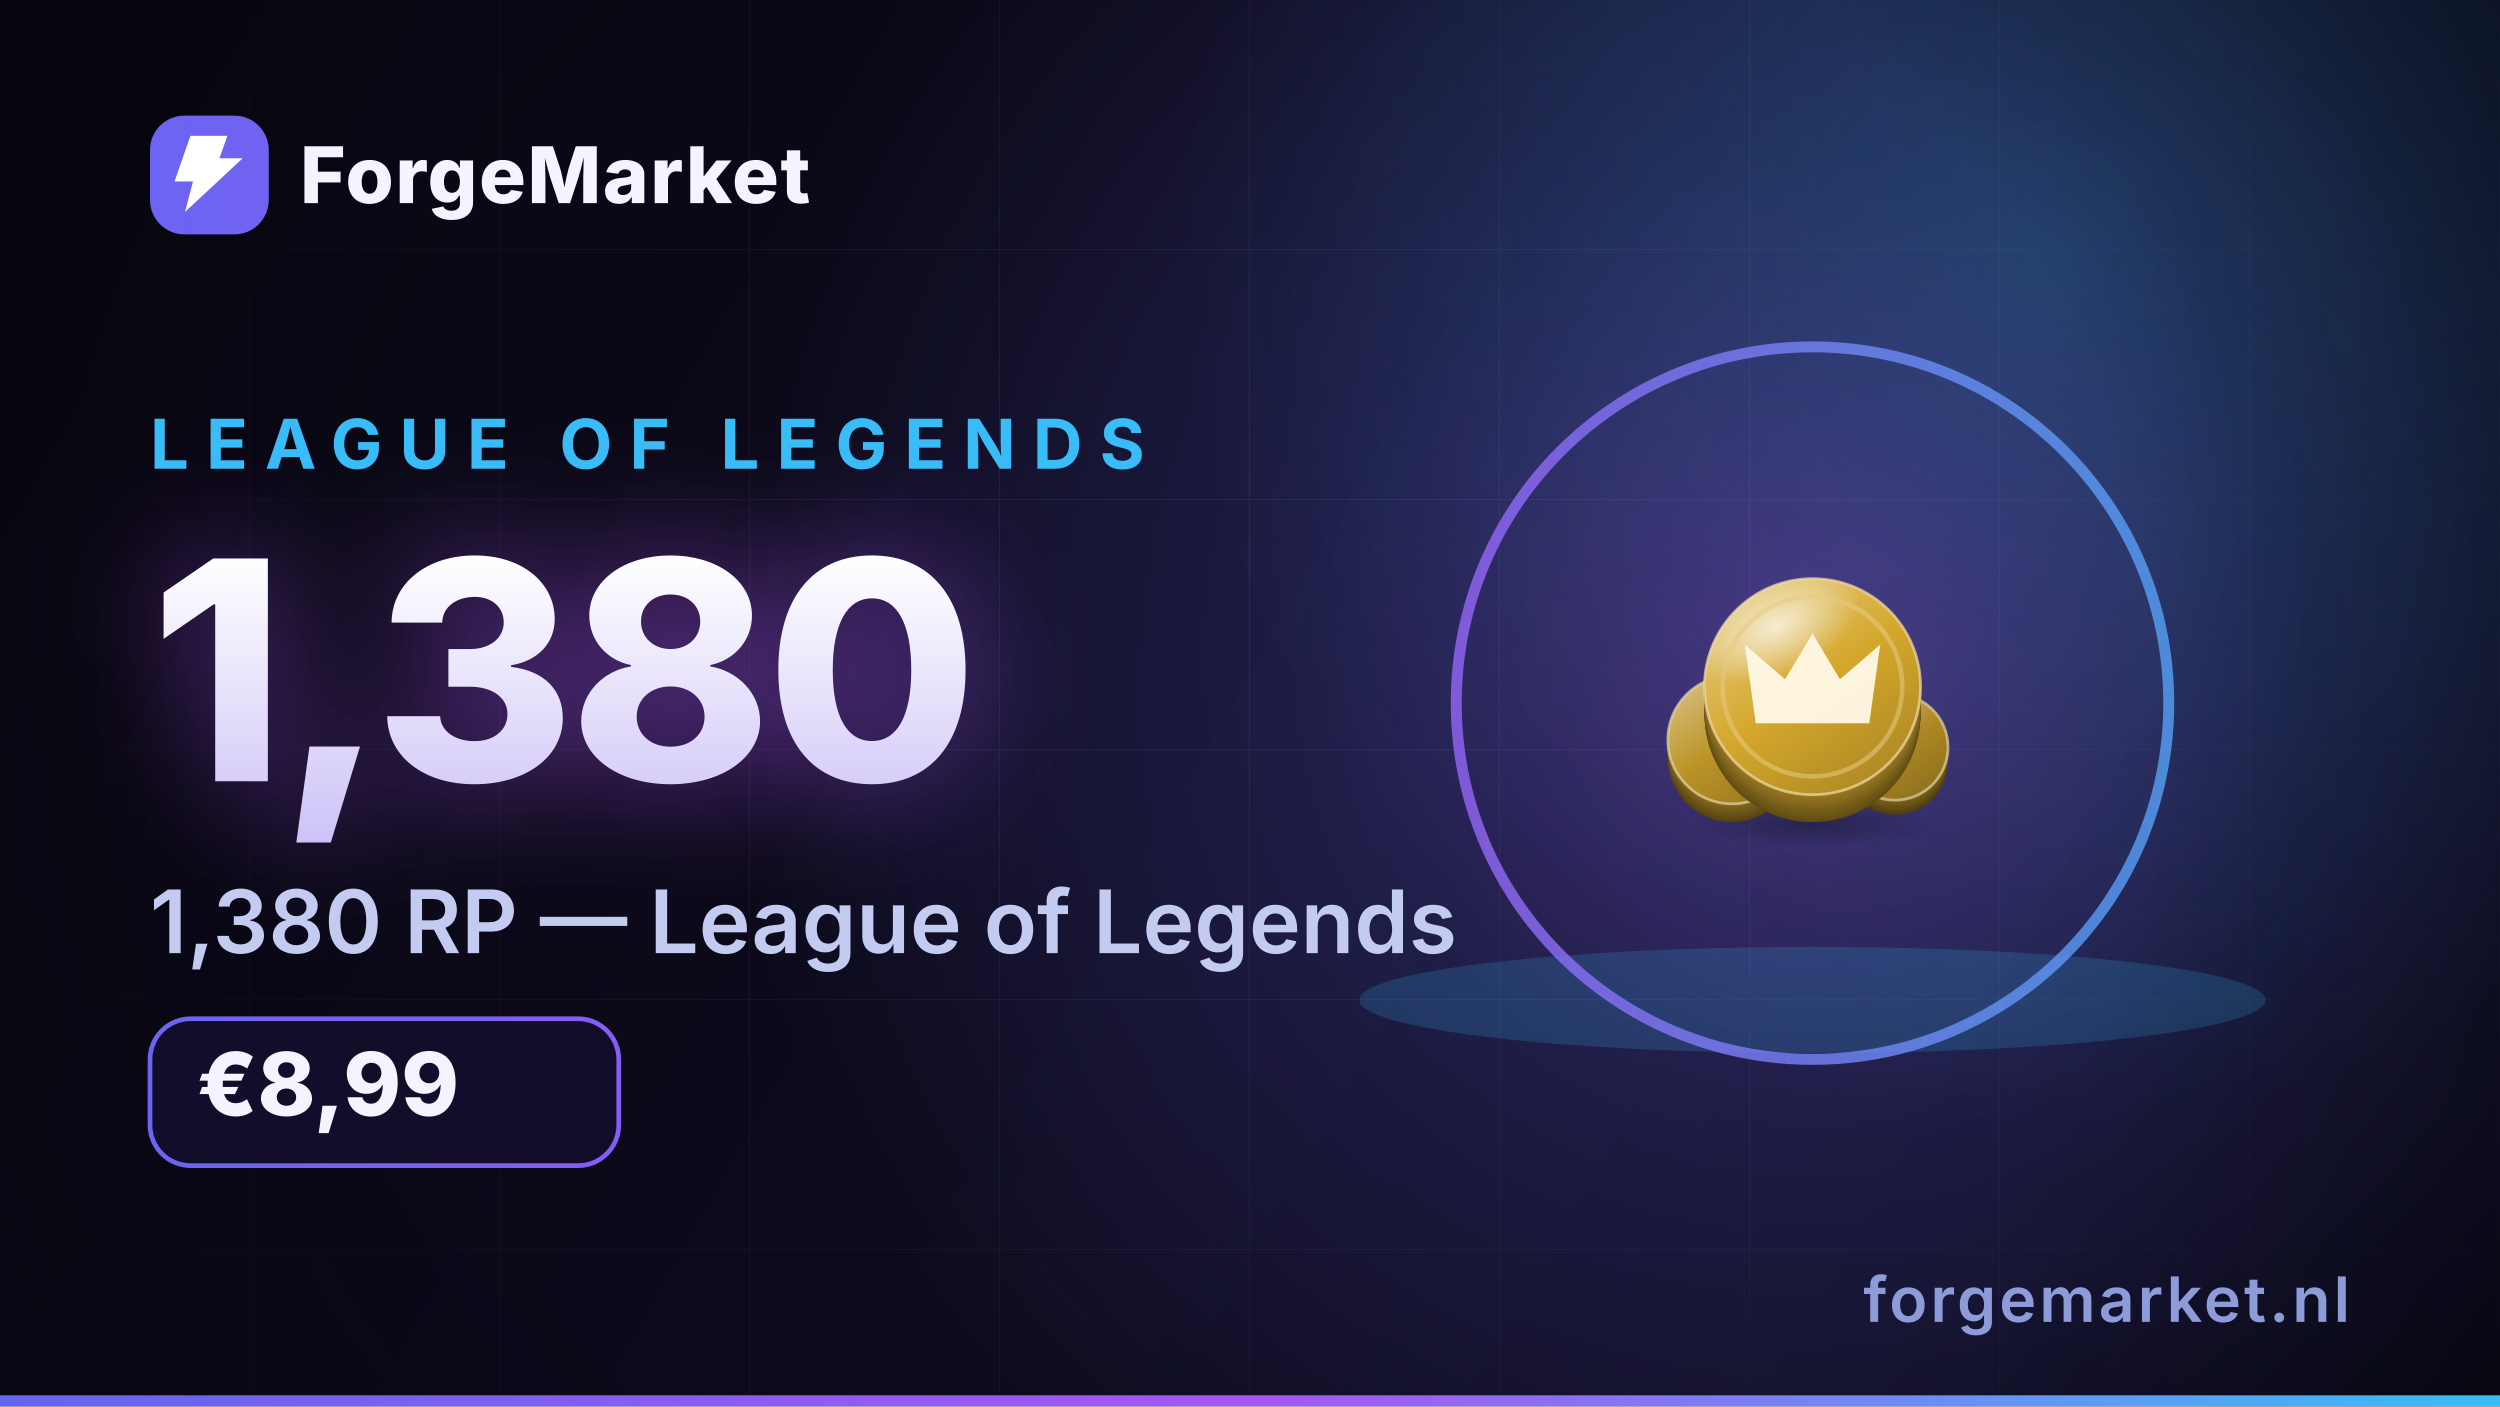
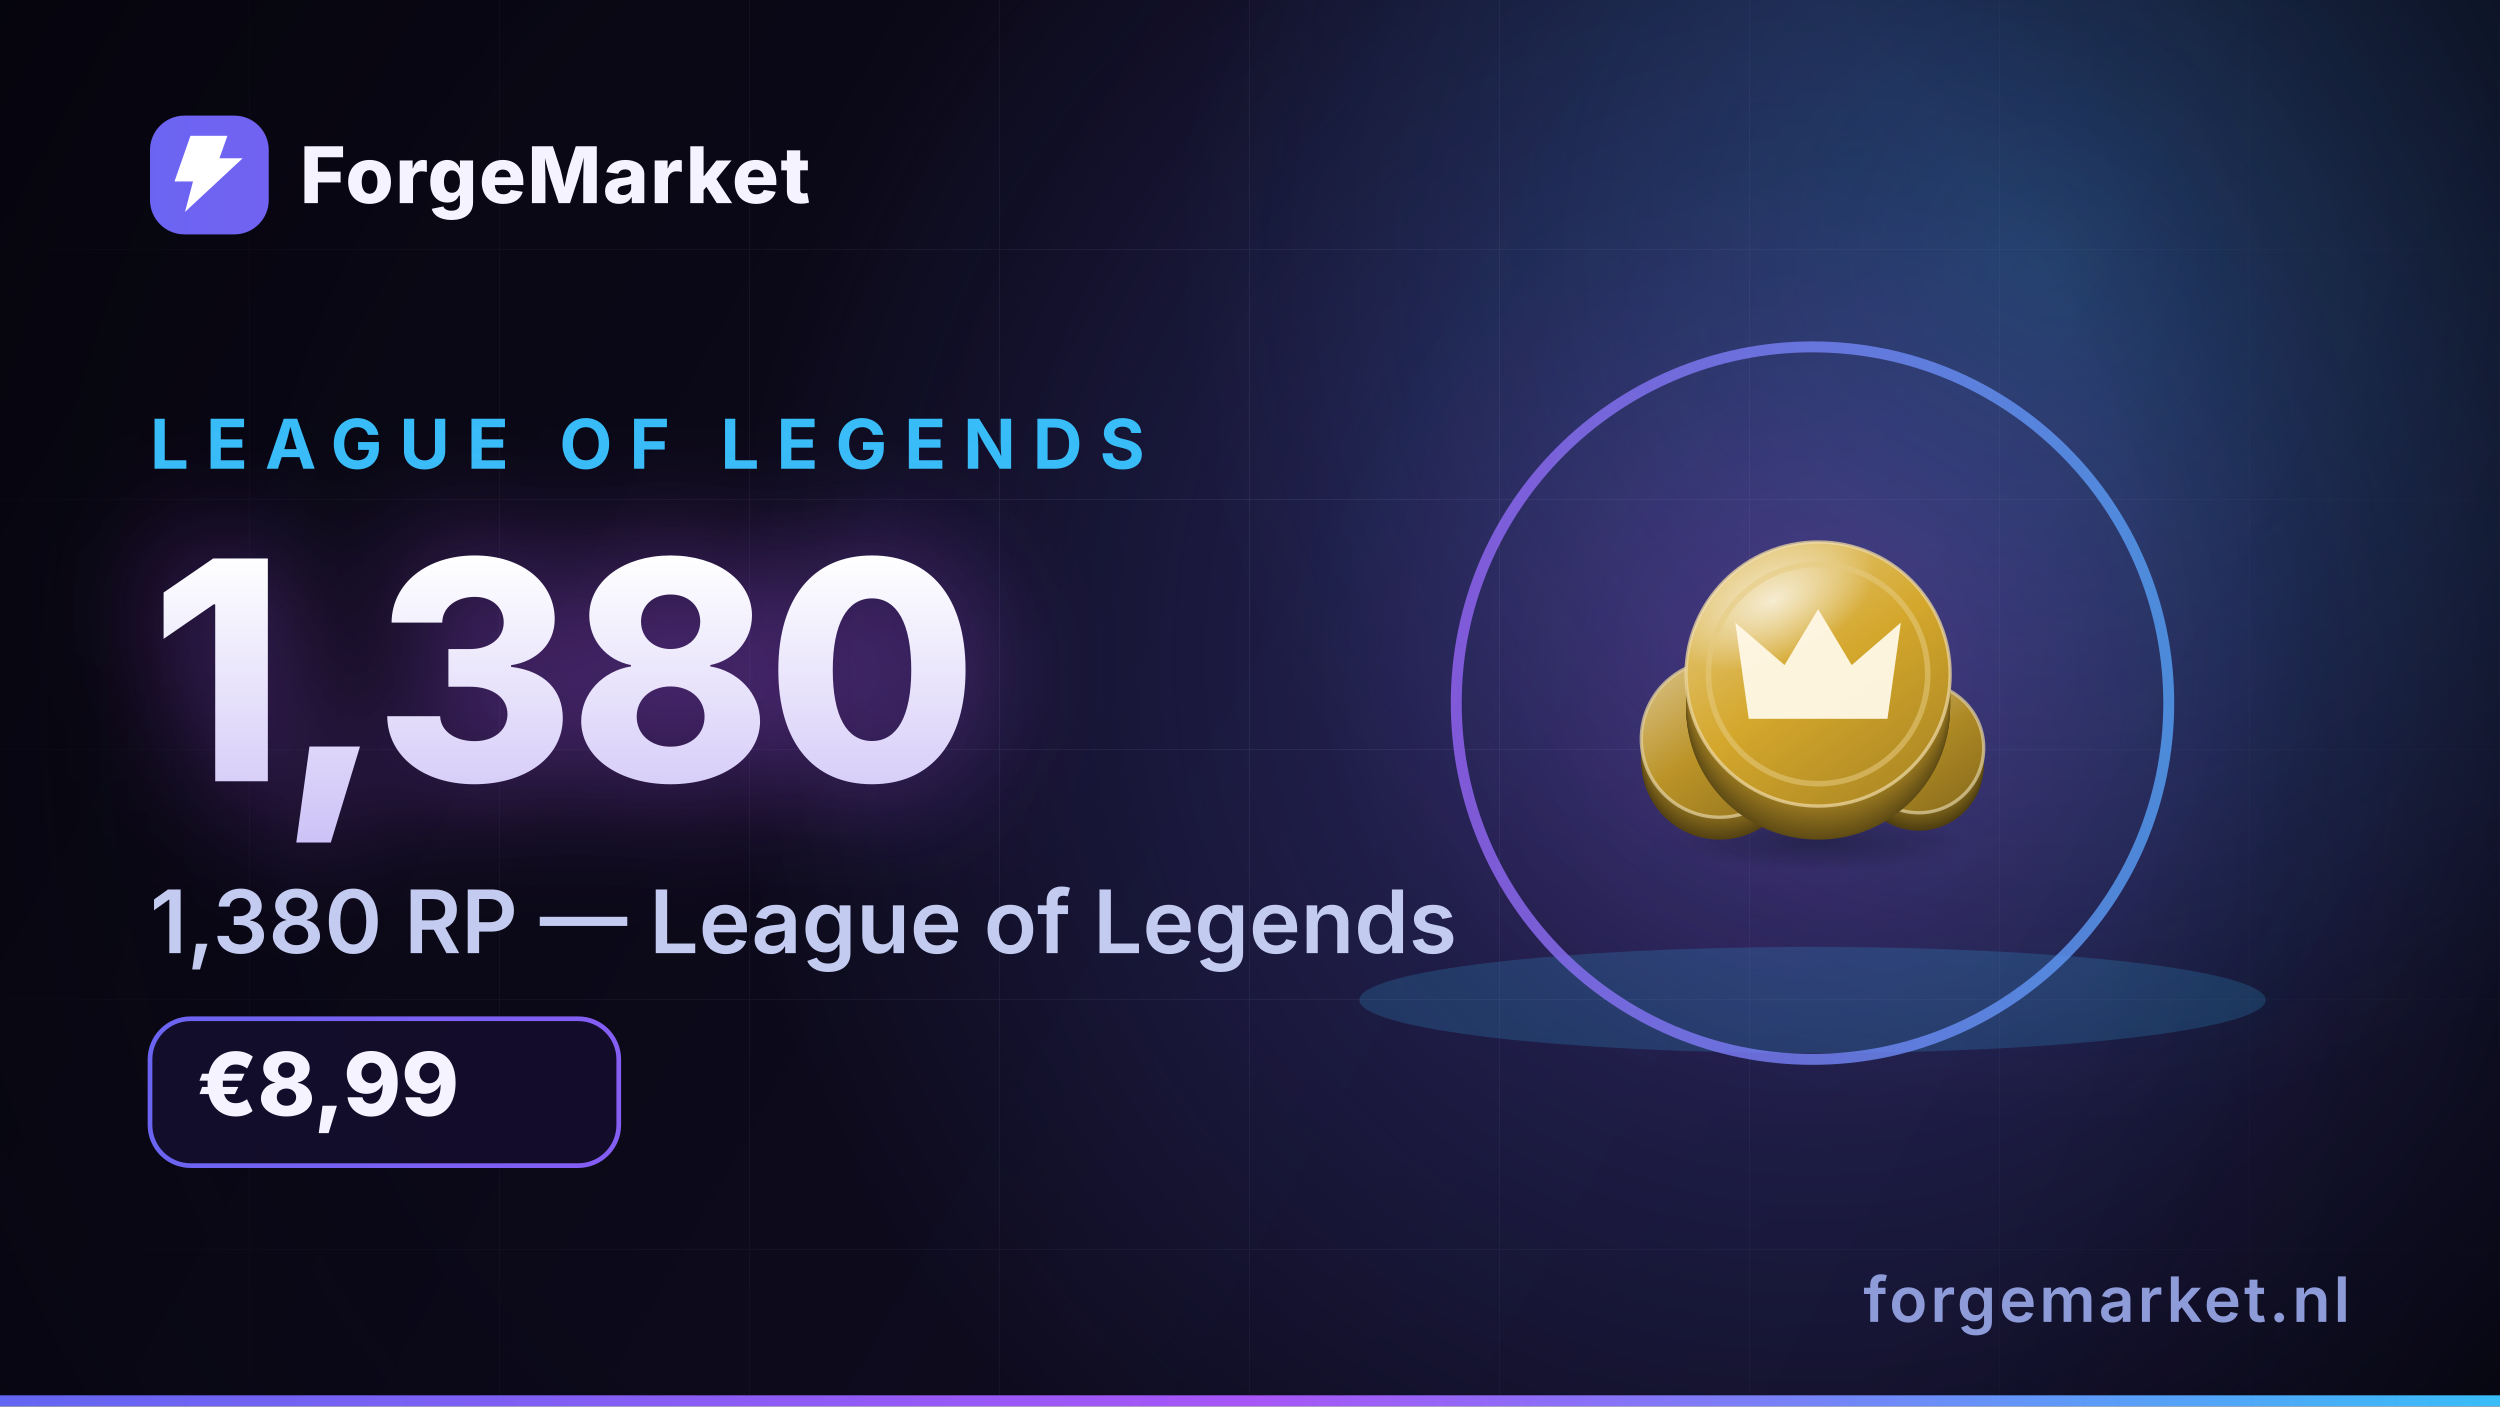
<svg xmlns="http://www.w3.org/2000/svg" viewBox="0 0 1600 900" width="1600" height="900" role="img" aria-label="ForgeMarket — 1,380 RP — League of Legends">
  <defs>
    <linearGradient id="bbase" gradientUnits="userSpaceOnUse" x1="0" y1="0" x2="1600" y2="900">
      <stop offset="0" stop-color="#07060f" />
      <stop offset=".55" stop-color="#0e0b1e" />
      <stop offset="1" stop-color="#07060f" />
    </linearGradient>
    <radialGradient id="bbloom" gradientUnits="userSpaceOnUse" cx="1160" cy="420" r="700">
      <stop offset="0" stop-color="#a855f7" stop-opacity=".42" />
      <stop offset=".45" stop-color="#6366f1" stop-opacity=".20" />
      <stop offset="1" stop-color="#6366f1" stop-opacity="0" />
    </radialGradient>
    <radialGradient id="bcat" gradientUnits="userSpaceOnUse" cx="1312" cy="162" r="560">
      <stop offset="0" stop-color="#38bdf8" stop-opacity=".22" />
      <stop offset="1" stop-color="#38bdf8" stop-opacity="0" />
    </radialGradient>
    <radialGradient id="bvig" gradientUnits="userSpaceOnUse" cx="800" cy="450" r="1152">
      <stop offset=".5" stop-color="#04030c" stop-opacity="0" />
      <stop offset="1" stop-color="#04030c" stop-opacity=".62" />
    </radialGradient>
    <radialGradient id="bfade" gradientUnits="userSpaceOnUse" cx="800" cy="378" r="992">
      <stop offset="0" stop-color="#fff" stop-opacity=".85" />
      <stop offset="1" stop-color="#fff" stop-opacity="0" />
    </radialGradient>
    <mask id="bmfade">
      <rect width="1600" height="900" fill="url(#bfade)" />
    </mask>
    <pattern id="bgrid" width="160" height="160" patternUnits="userSpaceOnUse">
      <path d="M160 0V160M0 160H160" fill="none" stroke="#c7d2fe" stroke-width="1.1" />
    </pattern>
    <linearGradient id="bnum" x1="0" y1="0" x2="0" y2="1">
      <stop offset="0" stop-color="#ffffff" />
      <stop offset="1" stop-color="#cdc2f7" />
    </linearGradient>
    <linearGradient id="brim" gradientUnits="userSpaceOnUse" x1="0" y1="0" x2="1600" y2="0">
      <stop offset="0" stop-color="#6366f1" />
      <stop offset=".5" stop-color="#a855f7" />
      <stop offset="1" stop-color="#38bdf8" />
    </linearGradient>
    <filter id="bhalo" x="-40%" y="-70%" width="180%" height="240%">
      <feGaussianBlur stdDeviation="40" />
    </filter>
  </defs>
  <rect width="1600" height="900" fill="url(#bbase)" />
  <rect width="1600" height="900" fill="url(#bbloom)" />
  <rect width="1600" height="900" fill="url(#bcat)" />
  <rect width="1600" height="900" fill="url(#bgrid)" mask="url(#bmfade)" opacity=".11" />
  <rect width="1600" height="900" fill="url(#bvig)" />
  <g>
    <rect x="96" y="74" width="76" height="76" rx="22" fill="url(#brim)" />
    <path transform="translate(101 73) scale(2.32)" opacity="1" fill="#ffffff" d="M9 6 L4.6 18.6 h5.1 l-2.2 8.4 L23.4 12.2 h-6.4 l2.2-6.2 z" />
    <text x="192" y="130" font-family="Inter, system-ui, sans-serif" font-size="50" font-weight="800" letter-spacing="1" fill="#f5f3ff">ForgeMarket</text>
  </g>
  <text x="96" y="300" font-family="Inter, system-ui, sans-serif" font-size="44" font-weight="700" letter-spacing="11" fill="#38bdf8">LEAGUE OF LEGENDS</text>
  <text x="96" y="500" font-family="Inter, system-ui, sans-serif" font-size="196" font-weight="800" letter-spacing="-4" fill="#a855f7" filter="url(#bhalo)" opacity=".6">1,380</text>
  <text x="96" y="500" font-family="Inter, system-ui, sans-serif" font-size="196" font-weight="800" letter-spacing="-4" fill="url(#bnum)">1,380</text>
  <text x="96" y="610" font-family="Inter, system-ui, sans-serif" font-size="56" font-weight="600" fill="#c3cbf0">1,380 RP — League of Legends</text>
  <g>
    <rect x="96" y="652" width="300" height="94" rx="26" fill="#140f2e" fill-opacity=".85" stroke="url(#brim)" stroke-width="3" />
    <text x="126" y="714" font-family="Inter, system-ui, sans-serif" font-size="56" font-weight="800" fill="#f5f3ff">€8,99</text>
  </g>
  <ellipse cx="1160" cy="640" rx="290" ry="34" fill="#38bdf8" opacity=".18" />
  <circle cx="1160" cy="450" r="228" fill="none" stroke="url(#brim)" stroke-width="7" opacity=".8" />
-   <svg x="1010" y="300" width="300" height="300" viewBox="0 0 512 512" preserveAspectRatio="xMidYMid meet" overflow="visible">
+   <svg x="1049" y="345.45" width="222" height="209.11" viewBox="96 118 310 292" preserveAspectRatio="xMidYMid meet" overflow="visible">
    <defs>
      <radialGradient id="league-sh1" cx="0.5" cy="0.5" r="0.5">
        <stop offset="0" stop-color="#0b1220" stop-opacity="0.4" />
        <stop offset="0.6" stop-color="#0b1220" stop-opacity="0.16" />
        <stop offset="1" stop-color="#0b1220" stop-opacity="0" />
      </radialGradient>
    </defs>
    <ellipse cx="256" cy="388" rx="132" ry="26" fill="url(#league-sh1)" />
    <defs>
      <linearGradient id="league-g2" x1="0.15" y1="0" x2="0.85" y2="1">
        <stop offset="0" stop-color="#d8c082" />
        <stop offset="0.5" stop-color="#bb9327" />
        <stop offset="1" stop-color="#96761f" />
      </linearGradient>
      <clipPath id="league-c3">
        <path d="M98 296a70 70 0 1 0 140 0a70 70 0 1 0 -140 0Z" />
      </clipPath>
      <radialGradient id="league-p4" cx="0.5" cy="0.5" r="0.5">
        <stop offset="0" stop-color="#fff" stop-opacity="0.72" />
        <stop offset="1" stop-color="#fff" stop-opacity="0" />
      </radialGradient>
    </defs>
    <defs>
      <path id="league-s5" d="M98 296a70 70 0 1 0 140 0a70 70 0 1 0 -140 0Z" />
    </defs>
    <use href="#league-s5" y="20" fill="#544212" />
    <use href="#league-s5" y="19" fill="#574413" />
    <use href="#league-s5" y="18" fill="#594613" />
    <use href="#league-s5" y="17" fill="#5c4814" />
    <use href="#league-s5" y="16" fill="#5e4a14" />
    <use href="#league-s5" y="15" fill="#614c15" />
    <use href="#league-s5" y="14" fill="#634e15" />
    <use href="#league-s5" y="13" fill="#665016" />
    <use href="#league-s5" y="12" fill="#685216" />
    <use href="#league-s5" y="11" fill="#6b5417" />
    <use href="#league-s5" y="10" fill="#6e5617" />
    <use href="#league-s5" y="9" fill="#705818" />
    <use href="#league-s5" y="8" fill="#735a18" />
    <use href="#league-s5" y="7" fill="#755c19" />
    <use href="#league-s5" y="6" fill="#785e19" />
    <use href="#league-s5" y="5" fill="#7a601a" />
    <use href="#league-s5" y="4" fill="#7d621a" />
    <use href="#league-s5" y="3" fill="#7f641b" />
    <use href="#league-s5" y="2" fill="#82661b" />
    <use href="#league-s5" y="1" fill="#84681c" />
    <path d="M98 296a70 70 0 1 0 140 0a70 70 0 1 0 -140 0Z" fill="url(#league-g2)" />
    <path d="M98 296a70 70 0 1 0 140 0a70 70 0 1 0 -140 0Z" fill="none" stroke="#e0ce9e" stroke-opacity="0.75" stroke-width="3" />
    <defs>
      <linearGradient id="league-g6" x1="0.15" y1="0" x2="0.85" y2="1">
        <stop offset="0" stop-color="#d0bb80" />
        <stop offset="0.5" stop-color="#ae8924" />
        <stop offset="1" stop-color="#8b6e1d" />
      </linearGradient>
      <clipPath id="league-c7">
        <path d="M288 304a58 58 0 1 0 116 0a58 58 0 1 0 -116 0Z" />
      </clipPath>
      <radialGradient id="league-p8" cx="0.5" cy="0.5" r="0.5">
        <stop offset="0" stop-color="#fff" stop-opacity="0.72" />
        <stop offset="1" stop-color="#fff" stop-opacity="0" />
      </radialGradient>
    </defs>
    <defs>
      <path id="league-s9" d="M288 304a58 58 0 1 0 116 0a58 58 0 1 0 -116 0Z" />
    </defs>
    <use href="#league-s9" y="16" fill="#4e3e10" />
    <use href="#league-s9" y="15" fill="#514011" />
    <use href="#league-s9" y="14" fill="#544311" />
    <use href="#league-s9" y="13" fill="#574512" />
    <use href="#league-s9" y="12" fill="#5a4713" />
    <use href="#league-s9" y="11" fill="#5d4a13" />
    <use href="#league-s9" y="10" fill="#604c14" />
    <use href="#league-s9" y="9" fill="#634e14" />
    <use href="#league-s9" y="8" fill="#665115" />
    <use href="#league-s9" y="7" fill="#685316" />
    <use href="#league-s9" y="6" fill="#6b5516" />
    <use href="#league-s9" y="5" fill="#6e5717" />
    <use href="#league-s9" y="4" fill="#715a18" />
    <use href="#league-s9" y="3" fill="#745c18" />
    <use href="#league-s9" y="2" fill="#775e19" />
    <use href="#league-s9" y="1" fill="#7a6119" />
    <path d="M288 304a58 58 0 1 0 116 0a58 58 0 1 0 -116 0Z" fill="url(#league-g6)" />
    <path d="M288 304a58 58 0 1 0 116 0a58 58 0 1 0 -116 0Z" fill="none" stroke="#dbca9c" stroke-opacity="0.75" stroke-width="3" />
    <defs>
      <linearGradient id="league-g10" x1="0.15" y1="0" x2="0.85" y2="1">
        <stop offset="0" stop-color="#e6cc85" />
        <stop offset="0.5" stop-color="#d4a72c" />
        <stop offset="1" stop-color="#aa8623" />
      </linearGradient>
      <clipPath id="league-c11">
        <path d="M138 238a118 118 0 1 0 236 0a118 118 0 1 0 -236 0Z" />
      </clipPath>
      <radialGradient id="league-p12" cx="0.5" cy="0.5" r="0.5">
        <stop offset="0" stop-color="#fff" stop-opacity="0.72" />
        <stop offset="1" stop-color="#fff" stop-opacity="0" />
      </radialGradient>
    </defs>
    <defs>
      <path id="league-s13" d="M138 238a118 118 0 1 0 236 0a118 118 0 1 0 -236 0Z" />
    </defs>
    <use href="#league-s13" y="30" fill="#5f4b14" />
    <use href="#league-s13" y="29" fill="#614d14" />
    <use href="#league-s13" y="28" fill="#634e15" />
    <use href="#league-s13" y="27" fill="#655015" />
    <use href="#league-s13" y="26" fill="#675116" />
    <use href="#league-s13" y="25" fill="#695316" />
    <use href="#league-s13" y="24" fill="#6b5416" />
    <use href="#league-s13" y="23" fill="#6d5617" />
    <use href="#league-s13" y="22" fill="#6e5717" />
    <use href="#league-s13" y="21" fill="#705918" />
    <use href="#league-s13" y="20" fill="#725a18" />
    <use href="#league-s13" y="19" fill="#745c18" />
    <use href="#league-s13" y="18" fill="#765d19" />
    <use href="#league-s13" y="17" fill="#785f19" />
    <use href="#league-s13" y="16" fill="#7a601a" />
    <use href="#league-s13" y="15" fill="#7c621a" />
    <use href="#league-s13" y="14" fill="#7e631a" />
    <use href="#league-s13" y="13" fill="#80651b" />
    <use href="#league-s13" y="12" fill="#82661b" />
    <use href="#league-s13" y="11" fill="#84681c" />
    <use href="#league-s13" y="10" fill="#86691c" />
    <use href="#league-s13" y="9" fill="#886b1c" />
    <use href="#league-s13" y="8" fill="#8a6c1d" />
    <use href="#league-s13" y="7" fill="#8b6e1d" />
    <use href="#league-s13" y="6" fill="#8d6f1e" />
    <use href="#league-s13" y="5" fill="#8f711e" />
    <use href="#league-s13" y="4" fill="#91721e" />
    <use href="#league-s13" y="3" fill="#93741f" />
    <use href="#league-s13" y="2" fill="#95751f" />
    <use href="#league-s13" y="1" fill="#977720" />
    <path d="M138 238a118 118 0 1 0 236 0a118 118 0 1 0 -236 0Z" fill="url(#league-g10)" />
    <path d="M138 238a118 118 0 1 0 236 0a118 118 0 1 0 -236 0Z" fill="none" stroke="#ecd7a0" stroke-opacity="0.75" stroke-width="3" />
    <g clip-path="url(#league-c11)">
      <ellipse cx="216" cy="172" rx="96" ry="54" fill="url(#league-p12)" transform="rotate(-24 216 172)" />
    </g>
    <path d="M158 238a98 98 0 1 0 196 0a98 98 0 1 0 -196 0Z" fill="none" stroke="#e5ca80" stroke-opacity="0.55" stroke-width="5" />
    <path d="M194 278L182 192L226 230L256 180L286 230L330 192L318 278Z" fill="#fff8e6" opacity="0.95" />
  </svg>
  <text x="1504" y="846" text-anchor="end" font-family="Inter, system-ui, sans-serif" font-size="40" font-weight="600" letter-spacing="2" fill="#8e9bd9">forgemarket.nl</text>
  <rect x="0" y="893" width="1600" height="7" fill="url(#brim)" />
</svg>
